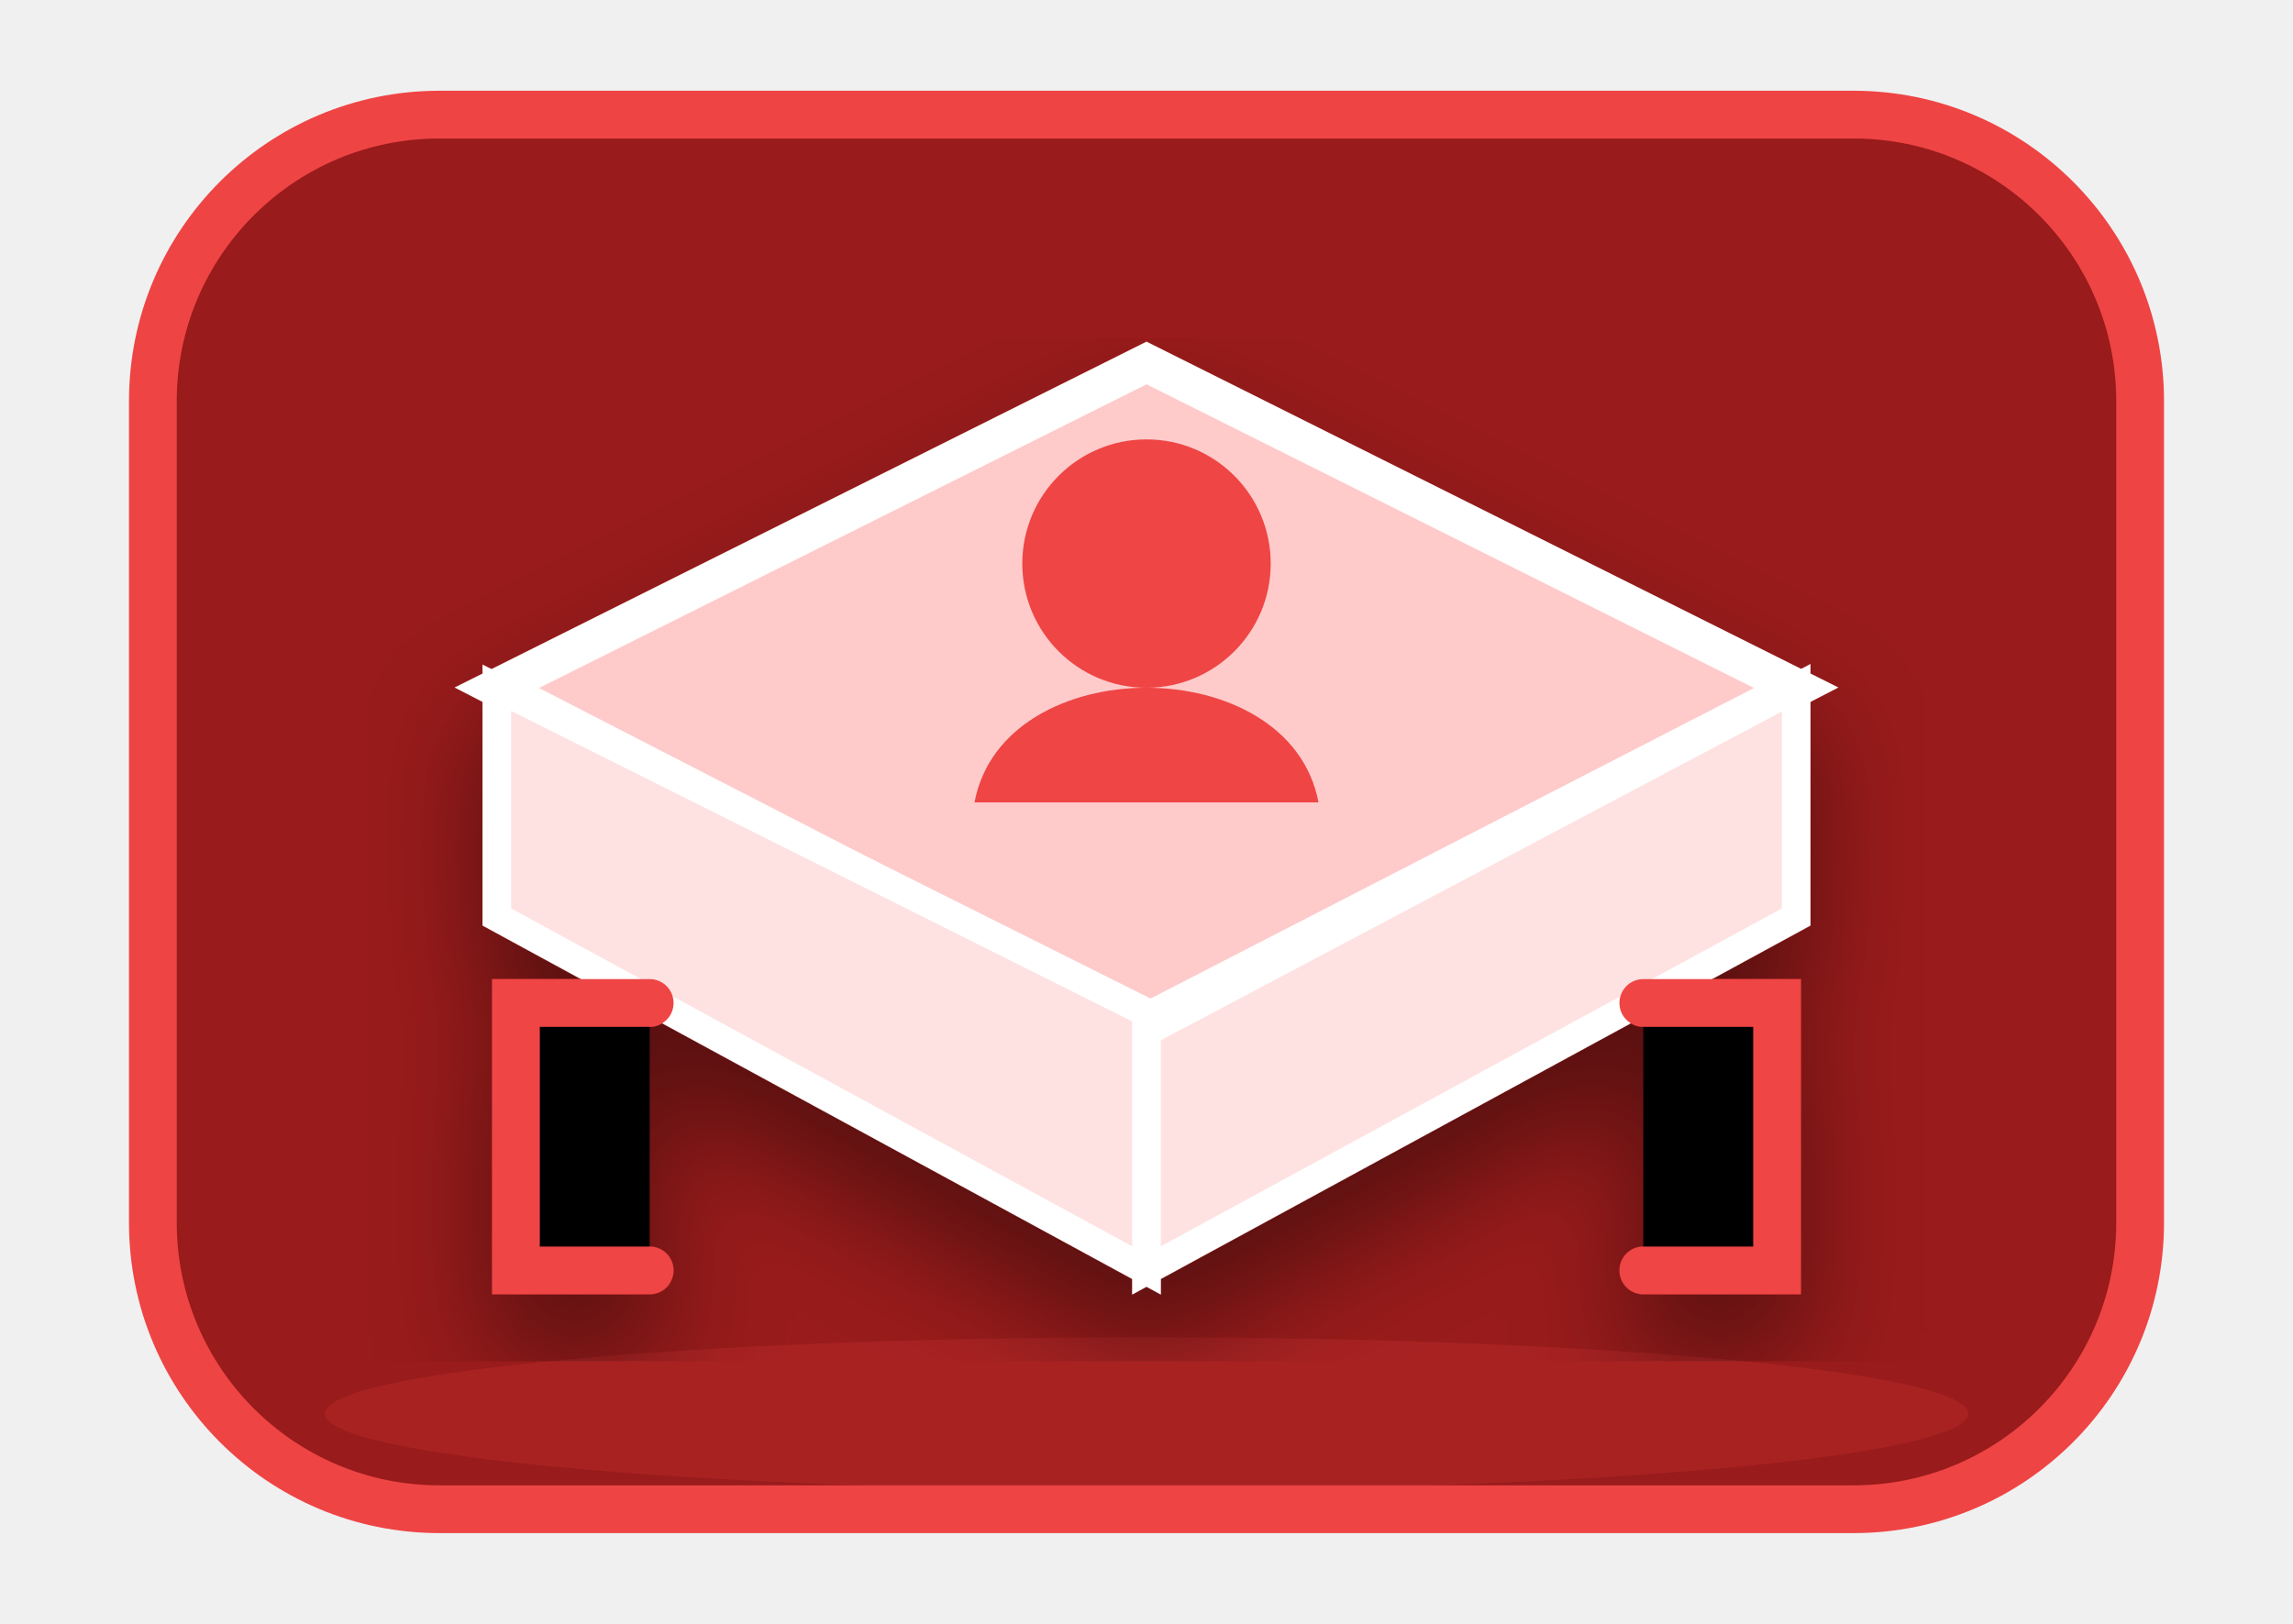
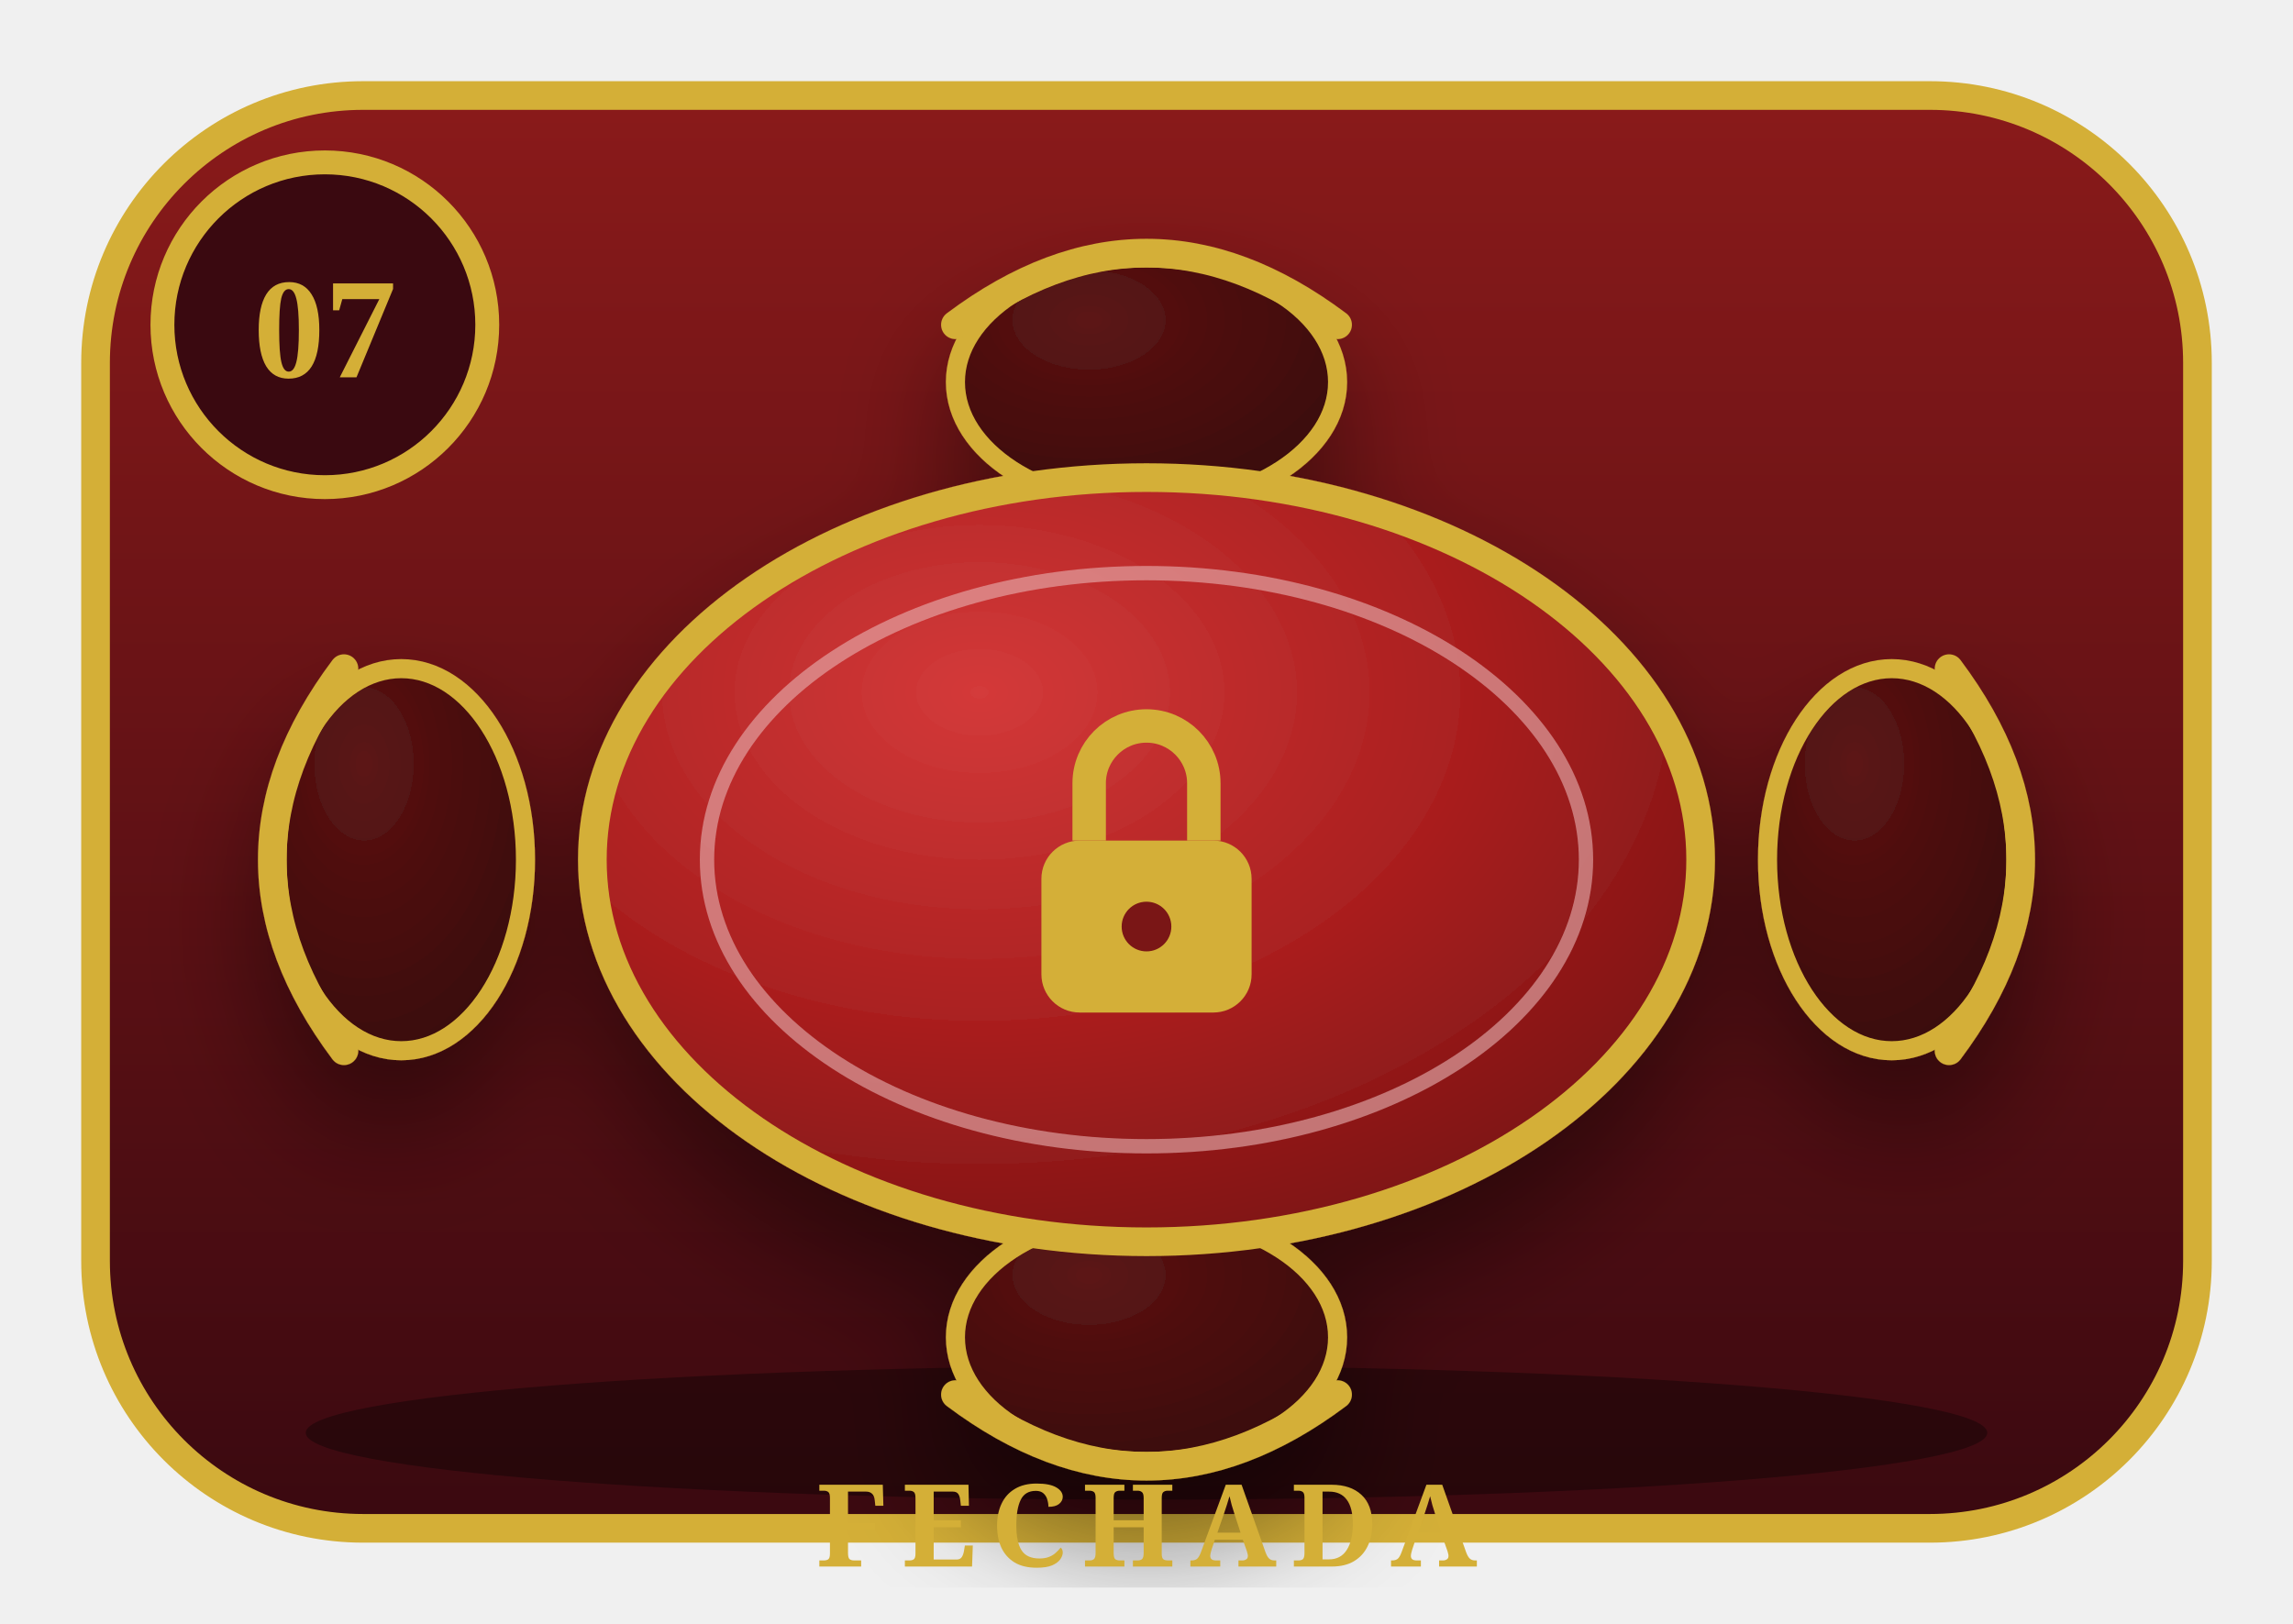
<svg xmlns="http://www.w3.org/2000/svg" viewBox="0 0 240 170">
  <defs>
    <filter id="s">
      <feDropShadow dx="0" dy="7" stdDeviation="6" flood-opacity=".42" />
    </filter>
+     <linearGradient id="cardClosed" x1="0" y1="0" x2="0" y2="1">
+       <stop offset="0" stop-color="#8a1a1a" />
+       <stop offset="1" stop-color="#3a0910" />
+     </linearGradient>
+     <radialGradient id="tableTopClosed" cx="35%" cy="28%" r="80%">
+       <stop offset="0" stop-color="#d43a3a" />
+       <stop offset=".55" stop-color="#a91f1f" />
+       <stop offset="1" stop-color="#7a1414" />
+     </radialGradient>
+     <radialGradient id="chairClosed" cx="35%" cy="25%" r="80%">
+       <stop offset="0" stop-color="#5c1414" />
+       <stop offset="1" stop-color="#390a0a" />
+     </radialGradient>
  </defs>
-   <rect x="16" y="12" width="208" height="146" rx="30" fill="#991b1b" stroke="#ef4444" stroke-width="5" />
-   <ellipse cx="120" cy="148" rx="86" ry="8" fill="#ef4444" opacity=".18" />
+   <rect x="10" y="10" width="220" height="150" rx="28" fill="url(#cardClosed)" stroke="#d4af37" stroke-width="3" />
+   <ellipse cx="120" cy="150" rx="88" ry="7" fill="#000" opacity=".35" />
  <g filter="url(#s)">
-     <path d="M52 72 120 38l68 34-68 35z" fill="#fecaca" stroke="#fff" stroke-width="4" />
-     <path d="M52 72v24l68 37V106zM188 72v24l-68 37v-25z" fill="#fee2e2" stroke="#fff" stroke-width="3" />
-     <circle cx="120" cy="59" r="13" fill="#ef4444" />
-     <path d="M102 84c3-16 33-16 36 0" fill="#ef4444" />
-     <path d="M68 105h-14v28h14M172 105h14v28h-14" stroke="#ef4444" stroke-width="5" stroke-linecap="round" />
+     <g>
+       <ellipse cx="120" cy="40" rx="20" ry="13" fill="url(#chairClosed)" stroke="#d4af37" stroke-width="2" />
+       <path d="M100 34 q20 -15 40 0" fill="none" stroke="#d4af37" stroke-width="3" stroke-linecap="round" />
+     </g>
+     <g>
+       <ellipse cx="120" cy="140" rx="20" ry="13" fill="url(#chairClosed)" stroke="#d4af37" stroke-width="2" />
+       <path d="M100 146 q20 15 40 0" fill="none" stroke="#d4af37" stroke-width="3" stroke-linecap="round" />
+     </g>
+     <g>
+       <ellipse cx="42" cy="90" rx="13" ry="20" fill="url(#chairClosed)" stroke="#d4af37" stroke-width="2" />
+       <path d="M36 70 q-15 20 0 40" fill="none" stroke="#d4af37" stroke-width="3" stroke-linecap="round" />
+     </g>
+     <g>
+       <ellipse cx="198" cy="90" rx="13" ry="20" fill="url(#chairClosed)" stroke="#d4af37" stroke-width="2" />
+       <path d="M204 70 q15 20 0 40" fill="none" stroke="#d4af37" stroke-width="3" stroke-linecap="round" />
+     </g>
+     <ellipse cx="120" cy="90" rx="58" ry="40" fill="url(#tableTopClosed)" stroke="#d4af37" stroke-width="3" />
+     <ellipse cx="120" cy="90" rx="46" ry="30" fill="none" stroke="#e8b3b3" stroke-width="1.5" opacity=".6" />
+     <g transform="translate(120,90)">
+       <rect x="-11" y="-2" width="22" height="18" rx="4" fill="#d4af37" />
+       <path d="M-6 -2v-6a6 6 0 0 1 12 0v6" fill="none" stroke="#d4af37" stroke-width="3.5" />
+       <circle cx="0" cy="7" r="2.6" fill="#7a1414" />
+     </g>
  </g>
+   <circle cx="34" cy="34" r="17" fill="#3a0910" stroke="#d4af37" stroke-width="2.5" />
+   <text x="34" y="39.5" font-family="Georgia, 'Times New Roman', serif" font-size="15" font-weight="700" fill="#d4af37" text-anchor="middle">07</text>
+   <text x="120" y="164" font-family="Georgia, serif" font-size="12" font-weight="700" fill="#d4af37" text-anchor="middle" letter-spacing="1.5">FECHADA</text>
</svg>
